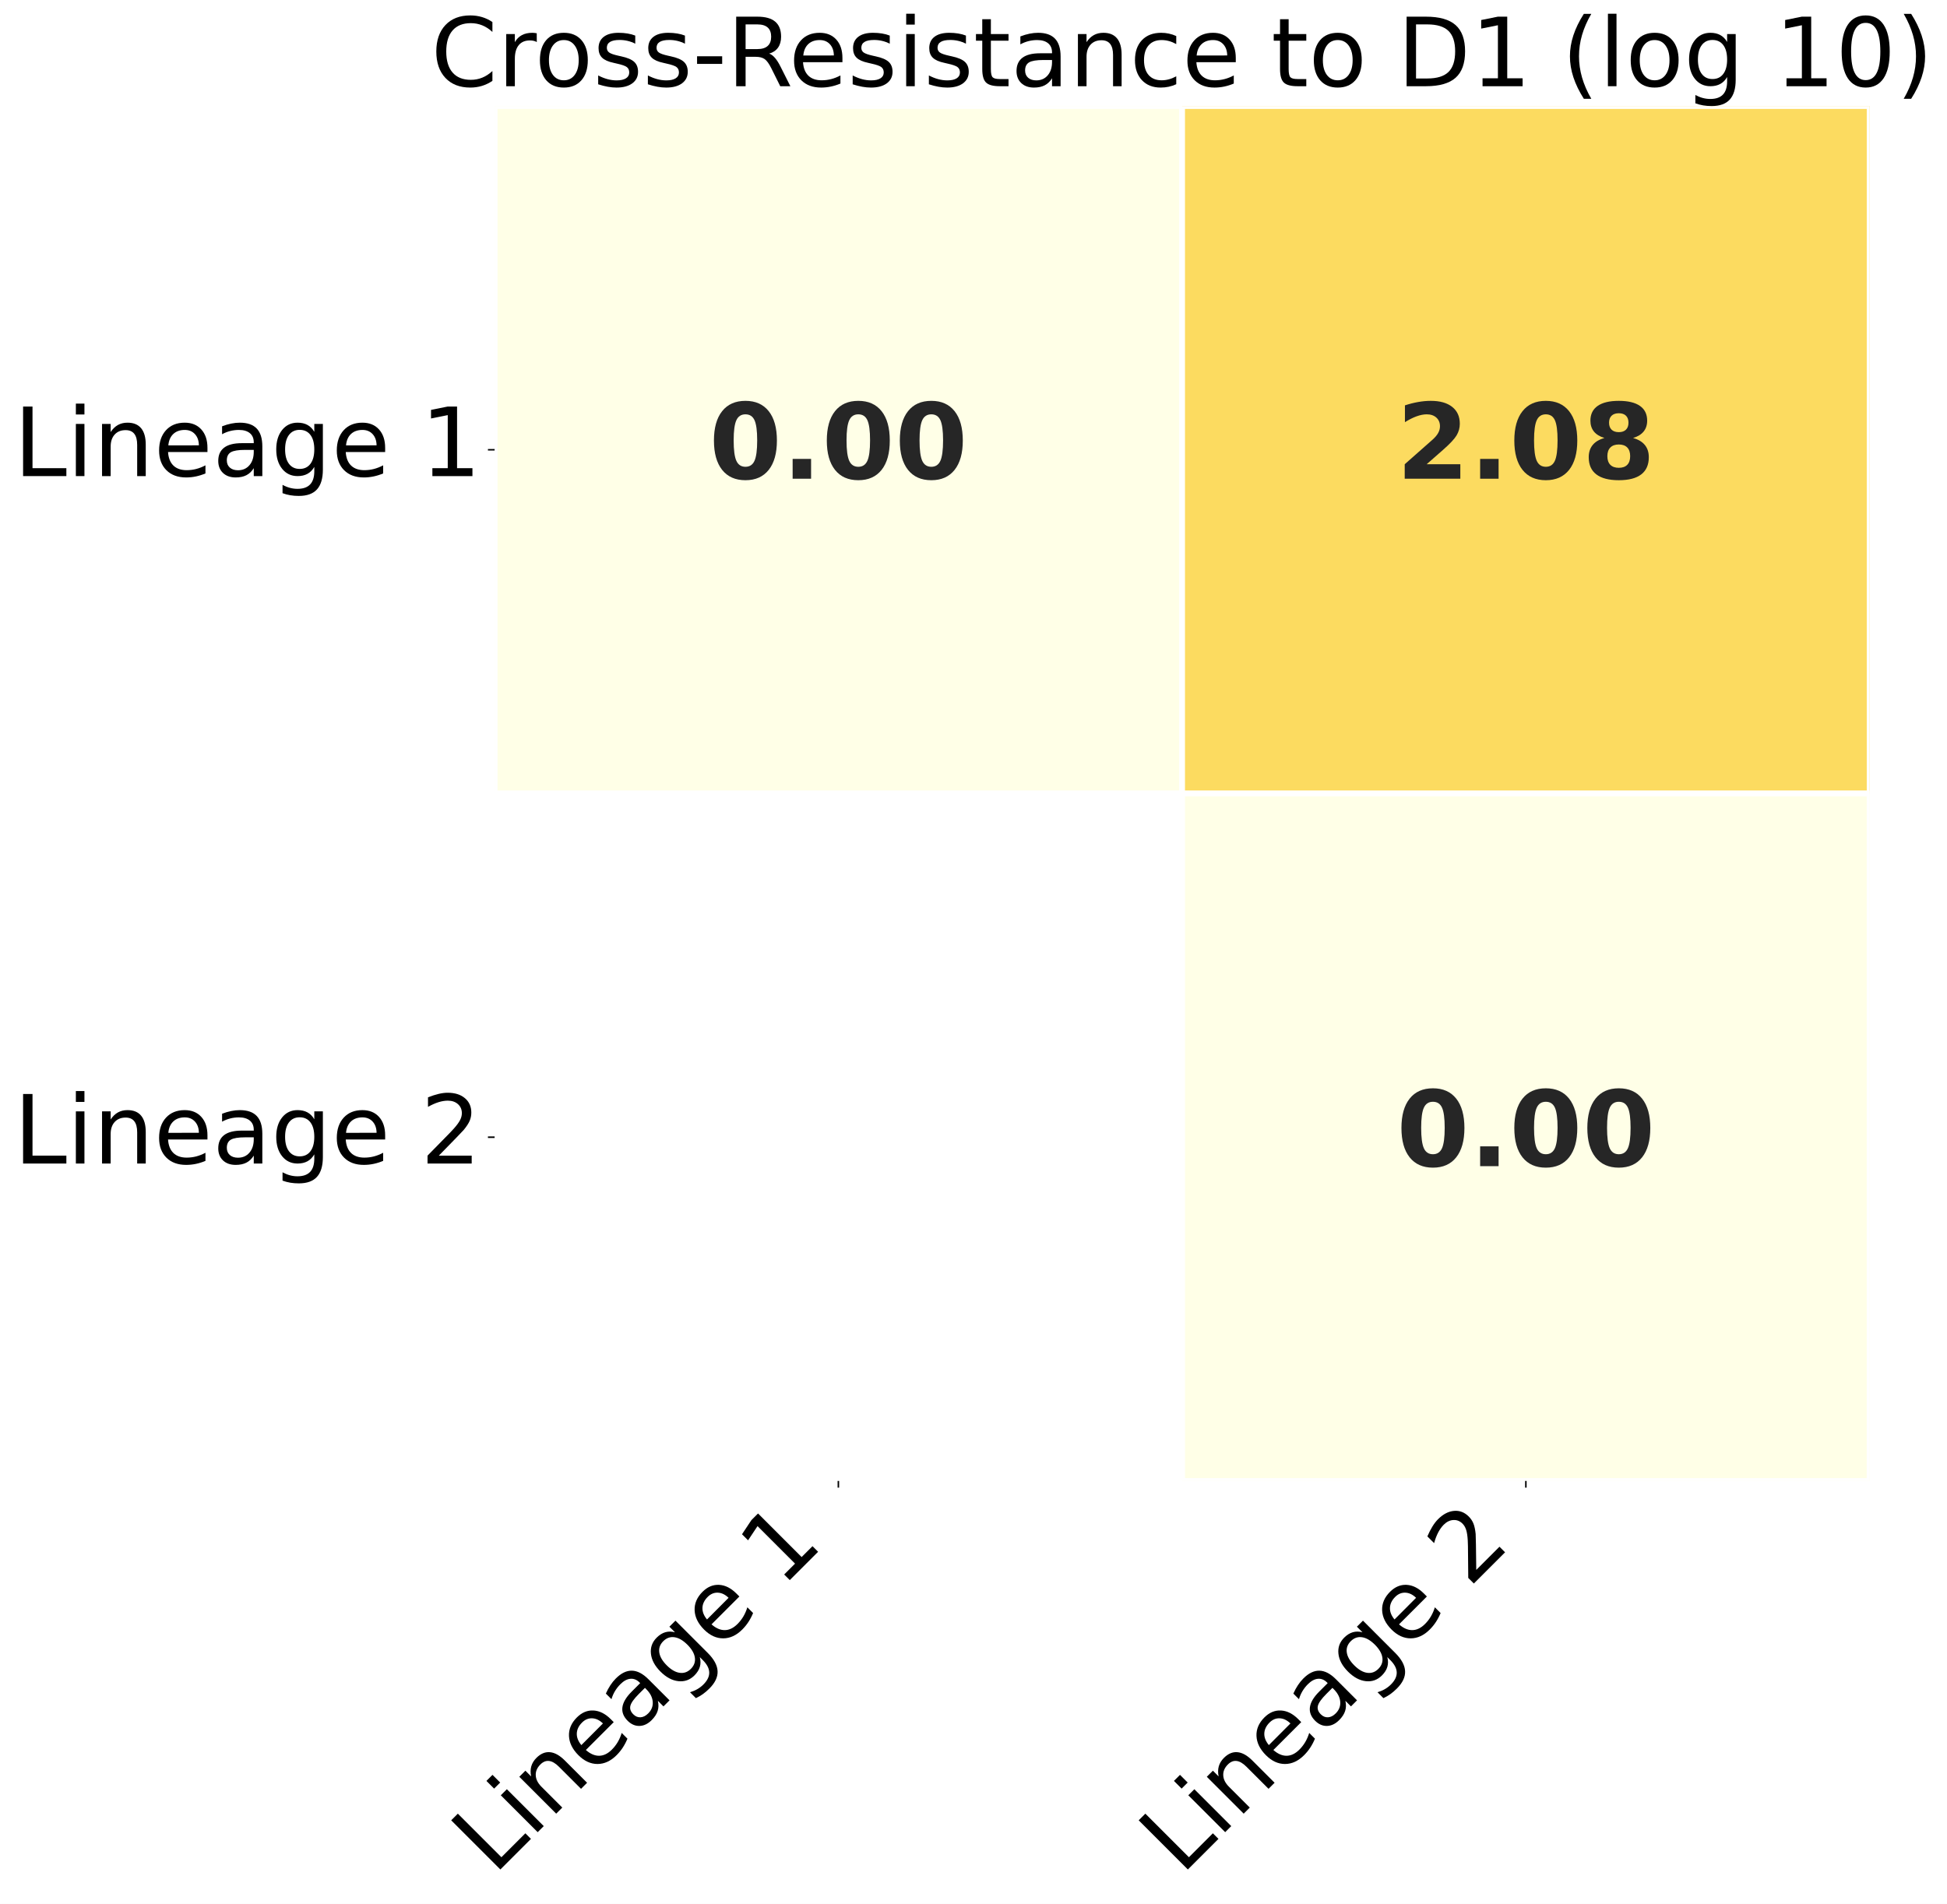
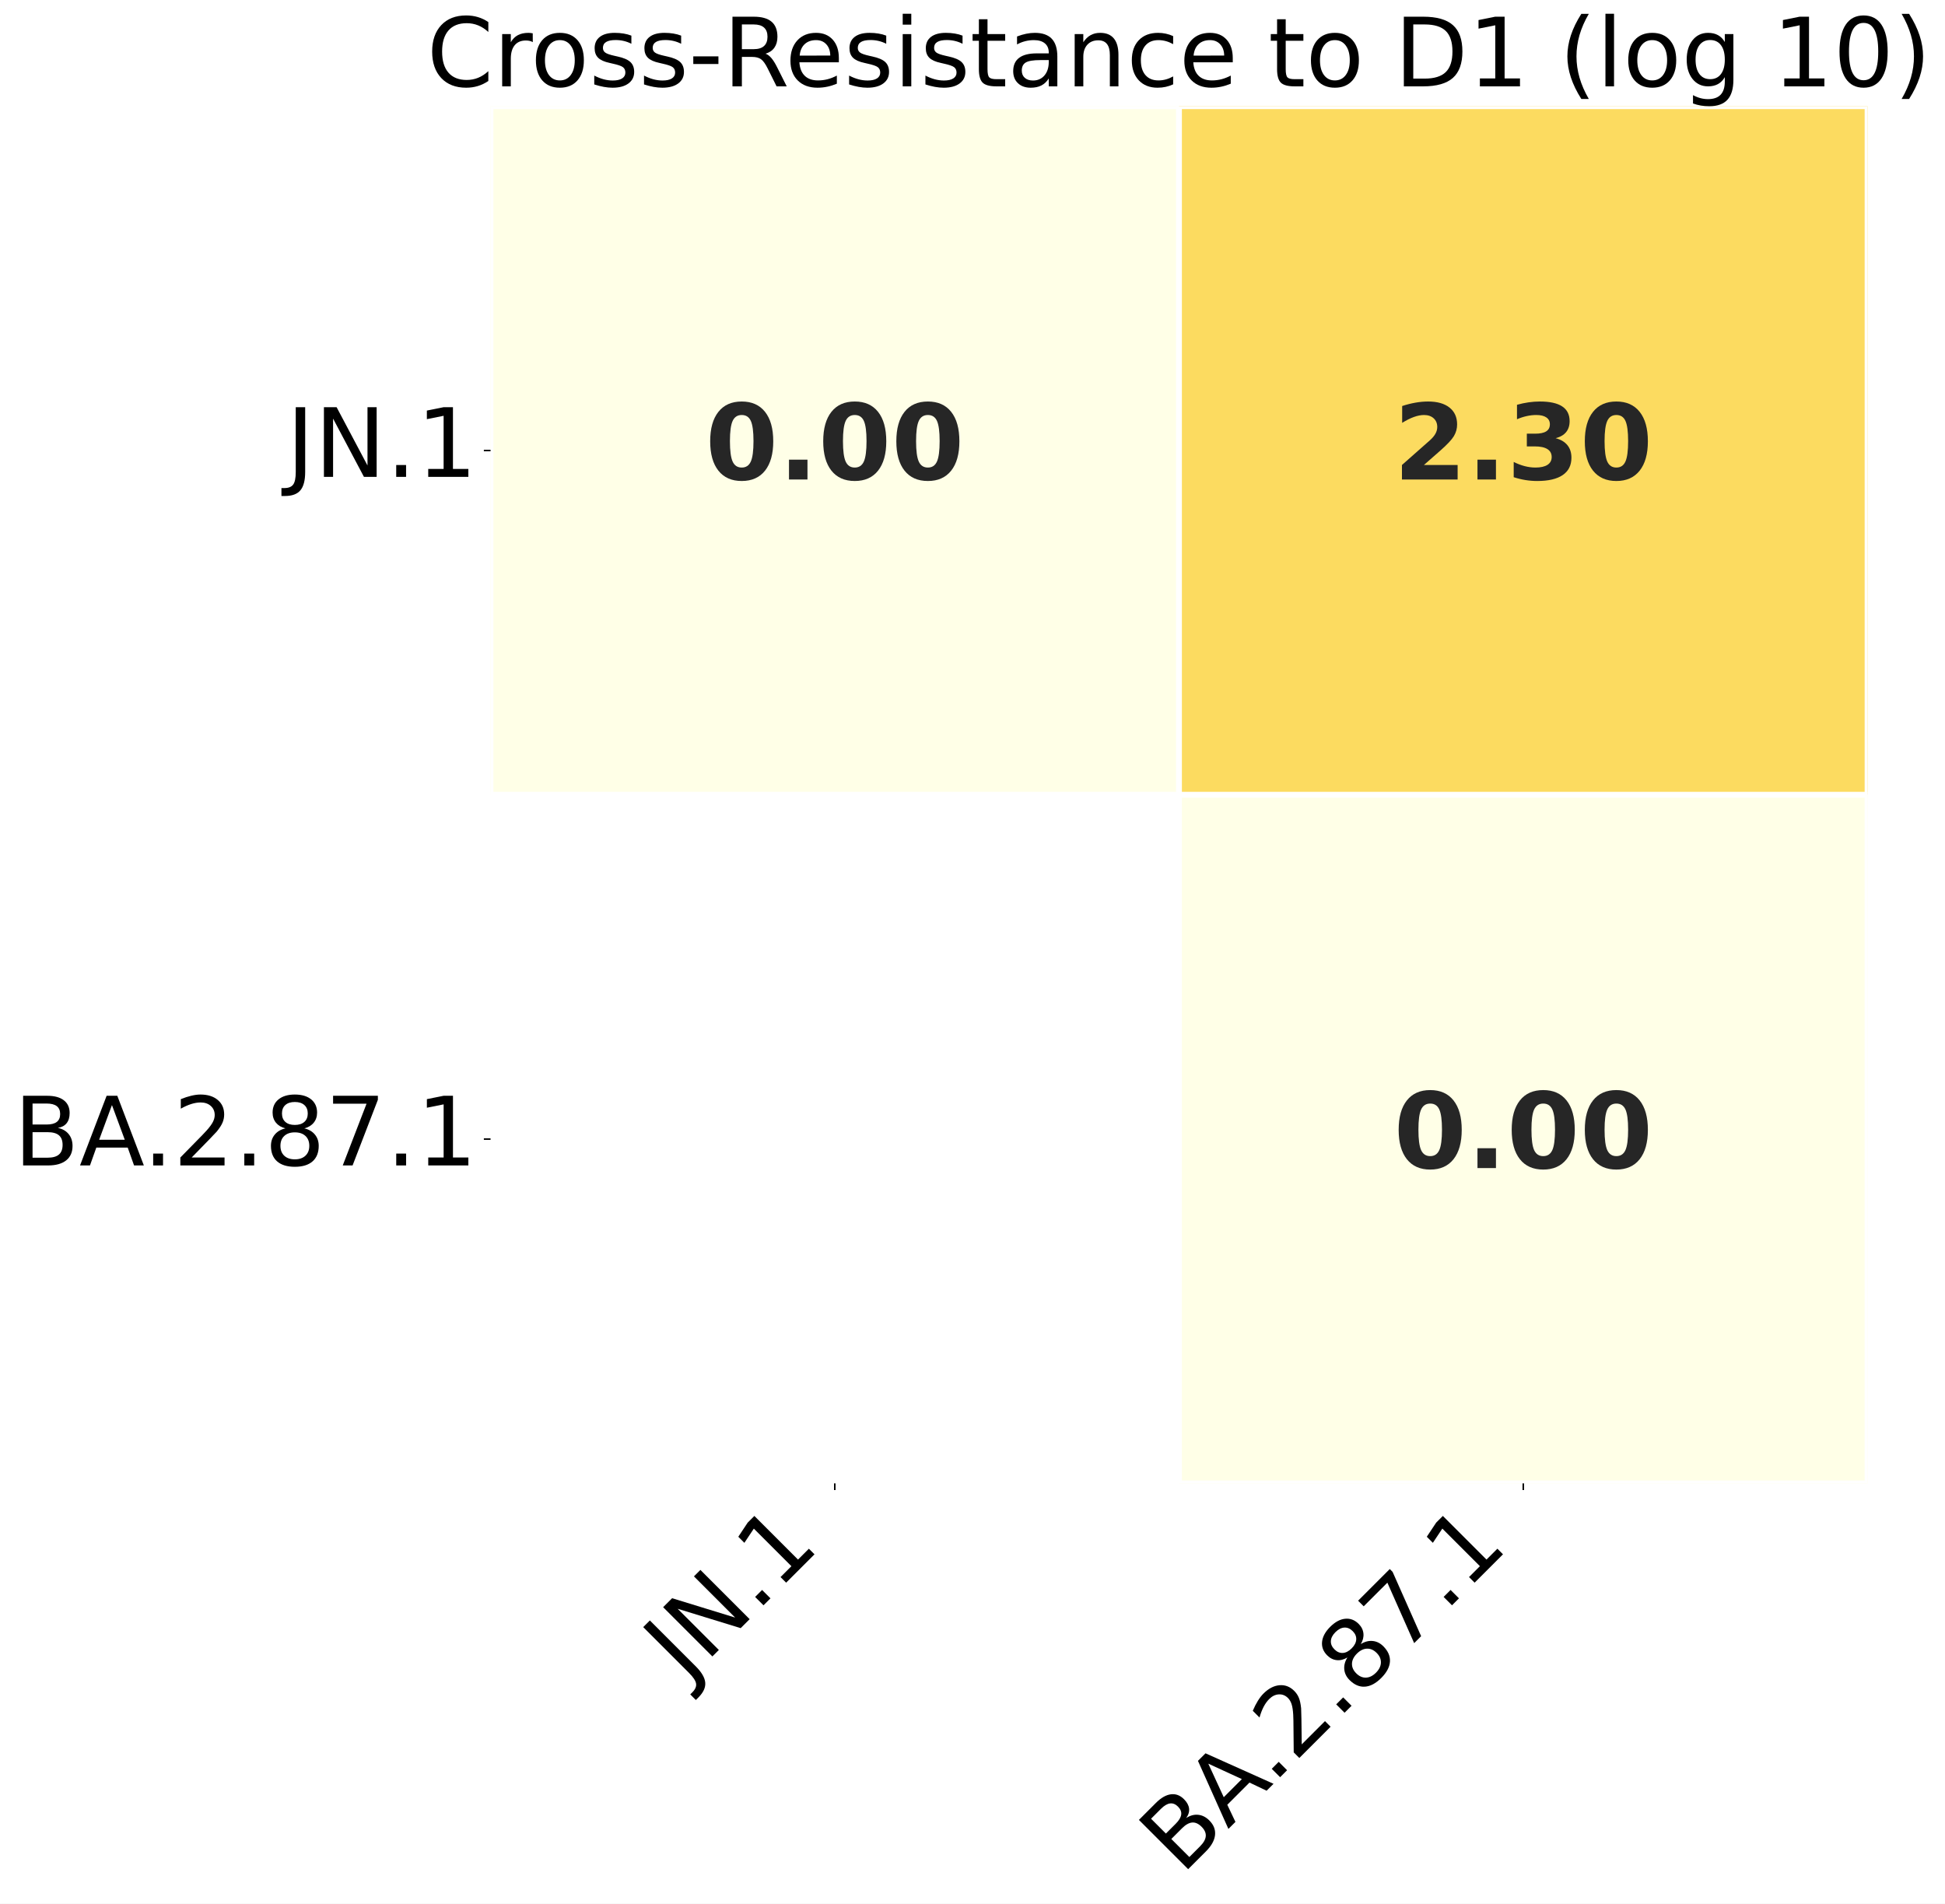
- <svg xmlns="http://www.w3.org/2000/svg" xmlns:xlink="http://www.w3.org/1999/xlink" width="1020.533pt" height="998.008pt" viewBox="0 0 1020.533 998.008" version="1.1">
+ <svg xmlns="http://www.w3.org/2000/svg" xmlns:xlink="http://www.w3.org/1999/xlink" width="1018.033pt" height="996.24pt" viewBox="0 0 1018.033 996.24" version="1.1">
  <defs>
    <style type="text/css">*{stroke-linejoin: round; stroke-linecap: butt}</style>
  </defs>
  <g id="figure_1">
    <g id="patch_1">
-       <path d="M 0 998.008  L 1020.533 998.008  L 1020.533 -0  L 0 -0  z " style="fill: #ffffff" />
+       <path d="M 0 996.24  L 1018.033 996.24  L 1018.033 -0  L 0 -0  z " style="fill: #ffffff" />
    </g>
    <g id="axes_1">
      <g id="patch_2">
-         <path d="M 259.255 776.311  L 979.975 776.311  L 979.975 55.591  L 259.255 55.591  z " style="fill: #ffffff" />
+         <path d="M 256.755 776.311  L 977.475 776.311  L 977.475 55.591  L 256.755 55.591  z " style="fill: #ffffff" />
      </g>
      <g id="QuadMesh_1">
-         <path d="M 259.255 55.591  L 619.615 55.591  L 619.615 415.951  L 259.255 415.951  L 259.255 55.591  " clip-path="url(#pa5e27a9972)" style="fill: #ffffe7; stroke: #ffffff; stroke-width: 3" />
-         <path d="M 619.615 55.591  L 979.975 55.591  L 979.975 415.951  L 619.615 415.951  L 619.615 55.591  " clip-path="url(#pa5e27a9972)" style="fill: #fcdb60; stroke: #ffffff; stroke-width: 3" />
-         <path d="M 259.255 415.951  L 619.615 415.951  L 619.615 776.311  L 259.255 776.311  L 259.255 415.951  " clip-path="url(#pa5e27a9972)" style="fill: none; stroke: #ffffff; stroke-width: 3" />
-         <path d="M 619.615 415.951  L 979.975 415.951  L 979.975 776.311  L 619.615 776.311  L 619.615 415.951  " clip-path="url(#pa5e27a9972)" style="fill: #ffffe7; stroke: #ffffff; stroke-width: 3" />
+         <path d="M 256.755 55.591  L 617.115 55.591  L 617.115 415.951  L 256.755 415.951  L 256.755 55.591  " clip-path="url(#p129c727a32)" style="fill: #ffffe7; stroke: #ffffff; stroke-width: 3" />
+         <path d="M 617.115 55.591  L 977.475 55.591  L 977.475 415.951  L 617.115 415.951  L 617.115 55.591  " clip-path="url(#p129c727a32)" style="fill: #fcdb60; stroke: #ffffff; stroke-width: 3" />
+         <path d="M 256.755 415.951  L 617.115 415.951  L 617.115 776.311  L 256.755 776.311  L 256.755 415.951  " clip-path="url(#p129c727a32)" style="fill: none; stroke: #ffffff; stroke-width: 3" />
+         <path d="M 617.115 415.951  L 977.475 415.951  L 977.475 776.311  L 617.115 776.311  L 617.115 415.951  " clip-path="url(#p129c727a32)" style="fill: #ffffe7; stroke: #ffffff; stroke-width: 3" />
      </g>
      <g id="matplotlib.axis_1">
        <g id="xtick_1">
          <g id="line2d_1">
            <defs>
-               <path id="m18efcc802f" d="M 0 0  L 0 3.5  " style="stroke: #000000; stroke-width: 0.8" />
+               <path id="m31cd0fa523" d="M 0 0  L 0 3.5  " style="stroke: #000000; stroke-width: 0.8" />
            </defs>
            <g>
-               <use xlink:href="#m18efcc802f" x="439.435" y="776.311" style="stroke: #000000; stroke-width: 0.8" />
+               <use xlink:href="#m31cd0fa523" x="436.935" y="776.311" style="stroke: #000000; stroke-width: 0.8" />
            </g>
          </g>
          <g id="text_1">
-             <g transform="translate(258.8021 983.455) rotate(-45) scale(0.5 -0.5)">
+             <g transform="translate(358.9706 880.7864) rotate(-45) scale(0.5 -0.5)">
              <defs>
-                 <path id="DejaVuSans-4c" d="M 628 4666  L 1259 4666  L 1259 531  L 3531 531  L 3531 0  L 628 0  L 628 4666  z " transform="scale(0.015625)" />
-                 <path id="DejaVuSans-69" d="M 603 3500  L 1178 3500  L 1178 0  L 603 0  L 603 3500  z M 603 4863  L 1178 4863  L 1178 4134  L 603 4134  L 603 4863  z " transform="scale(0.015625)" />
-                 <path id="DejaVuSans-6e" d="M 3513 2113  L 3513 0  L 2938 0  L 2938 2094  Q 2938 2591 2744 2837  Q 2550 3084 2163 3084  Q 1697 3084 1428 2787  Q 1159 2491 1159 1978  L 1159 0  L 581 0  L 581 3500  L 1159 3500  L 1159 2956  Q 1366 3272 1645 3428  Q 1925 3584 2291 3584  Q 2894 3584 3203 3211  Q 3513 2838 3513 2113  z " transform="scale(0.015625)" />
-                 <path id="DejaVuSans-65" d="M 3597 1894  L 3597 1613  L 953 1613  Q 991 1019 1311 708  Q 1631 397 2203 397  Q 2534 397 2845 478  Q 3156 559 3463 722  L 3463 178  Q 3153 47 2828 -22  Q 2503 -91 2169 -91  Q 1331 -91 842 396  Q 353 884 353 1716  Q 353 2575 817 3079  Q 1281 3584 2069 3584  Q 2775 3584 3186 3129  Q 3597 2675 3597 1894  z M 3022 2063  Q 3016 2534 2758 2815  Q 2500 3097 2075 3097  Q 1594 3097 1305 2825  Q 1016 2553 972 2059  L 3022 2063  z " transform="scale(0.015625)" />
-                 <path id="DejaVuSans-61" d="M 2194 1759  Q 1497 1759 1228 1600  Q 959 1441 959 1056  Q 959 750 1161 570  Q 1363 391 1709 391  Q 2188 391 2477 730  Q 2766 1069 2766 1631  L 2766 1759  L 2194 1759  z M 3341 1997  L 3341 0  L 2766 0  L 2766 531  Q 2569 213 2275 61  Q 1981 -91 1556 -91  Q 1019 -91 701 211  Q 384 513 384 1019  Q 384 1609 779 1909  Q 1175 2209 1959 2209  L 2766 2209  L 2766 2266  Q 2766 2663 2505 2880  Q 2244 3097 1772 3097  Q 1472 3097 1187 3025  Q 903 2953 641 2809  L 641 3341  Q 956 3463 1253 3523  Q 1550 3584 1831 3584  Q 2591 3584 2966 3190  Q 3341 2797 3341 1997  z " transform="scale(0.015625)" />
-                 <path id="DejaVuSans-67" d="M 2906 1791  Q 2906 2416 2648 2759  Q 2391 3103 1925 3103  Q 1463 3103 1205 2759  Q 947 2416 947 1791  Q 947 1169 1205 825  Q 1463 481 1925 481  Q 2391 481 2648 825  Q 2906 1169 2906 1791  z M 3481 434  Q 3481 -459 3084 -895  Q 2688 -1331 1869 -1331  Q 1566 -1331 1297 -1286  Q 1028 -1241 775 -1147  L 775 -588  Q 1028 -725 1275 -790  Q 1522 -856 1778 -856  Q 2344 -856 2625 -561  Q 2906 -266 2906 331  L 2906 616  Q 2728 306 2450 153  Q 2172 0 1784 0  Q 1141 0 747 490  Q 353 981 353 1791  Q 353 2603 747 3093  Q 1141 3584 1784 3584  Q 2172 3584 2450 3431  Q 2728 3278 2906 2969  L 2906 3500  L 3481 3500  L 3481 434  z " transform="scale(0.015625)" />
-                 <path id="DejaVuSans-20" transform="scale(0.015625)" />
+                 <path id="DejaVuSans-4a" d="M 628 4666  L 1259 4666  L 1259 325  Q 1259 -519 939 -900  Q 619 -1281 -91 -1281  L -331 -1281  L -331 -750  L -134 -750  Q 284 -750 456 -515  Q 628 -281 628 325  L 628 4666  z " transform="scale(0.015625)" />
+                 <path id="DejaVuSans-4e" d="M 628 4666  L 1478 4666  L 3547 763  L 3547 4666  L 4159 4666  L 4159 0  L 3309 0  L 1241 3903  L 1241 0  L 628 0  L 628 4666  z " transform="scale(0.015625)" />
+                 <path id="DejaVuSans-2e" d="M 684 794  L 1344 794  L 1344 0  L 684 0  L 684 794  z " transform="scale(0.015625)" />
                <path id="DejaVuSans-31" d="M 794 531  L 1825 531  L 1825 4091  L 703 3866  L 703 4441  L 1819 4666  L 2450 4666  L 2450 531  L 3481 531  L 3481 0  L 794 0  L 794 531  z " transform="scale(0.015625)" />
              </defs>
-               <use xlink:href="#DejaVuSans-4c" />
-               <use xlink:href="#DejaVuSans-69" x="55.713" />
-               <use xlink:href="#DejaVuSans-6e" x="83.496" />
-               <use xlink:href="#DejaVuSans-65" x="146.875" />
-               <use xlink:href="#DejaVuSans-61" x="208.398" />
-               <use xlink:href="#DejaVuSans-67" x="269.678" />
-               <use xlink:href="#DejaVuSans-65" x="333.154" />
-               <use xlink:href="#DejaVuSans-20" x="394.678" />
-               <use xlink:href="#DejaVuSans-31" x="426.465" />
+               <use xlink:href="#DejaVuSans-4a" />
+               <use xlink:href="#DejaVuSans-4e" x="29.492" />
+               <use xlink:href="#DejaVuSans-2e" x="104.297" />
+               <use xlink:href="#DejaVuSans-31" x="136.084" />
            </g>
          </g>
        </g>
        <g id="xtick_2">
          <g id="line2d_2">
            <g>
-               <use xlink:href="#m18efcc802f" x="799.795" y="776.311" style="stroke: #000000; stroke-width: 0.8" />
+               <use xlink:href="#m31cd0fa523" x="797.295" y="776.311" style="stroke: #000000; stroke-width: 0.8" />
            </g>
          </g>
          <g id="text_2">
-             <g transform="translate(619.1621 983.455) rotate(-45) scale(0.5 -0.5)">
+             <g transform="translate(618.4298 981.6872) rotate(-45) scale(0.5 -0.5)">
              <defs>
+                 <path id="DejaVuSans-42" d="M 1259 2228  L 1259 519  L 2272 519  Q 2781 519 3026 730  Q 3272 941 3272 1375  Q 3272 1813 3026 2020  Q 2781 2228 2272 2228  L 1259 2228  z M 1259 4147  L 1259 2741  L 2194 2741  Q 2656 2741 2882 2914  Q 3109 3088 3109 3444  Q 3109 3797 2882 3972  Q 2656 4147 2194 4147  L 1259 4147  z M 628 4666  L 2241 4666  Q 2963 4666 3353 4366  Q 3744 4066 3744 3513  Q 3744 3084 3544 2831  Q 3344 2578 2956 2516  Q 3422 2416 3680 2098  Q 3938 1781 3938 1306  Q 3938 681 3513 340  Q 3088 0 2303 0  L 628 0  L 628 4666  z " transform="scale(0.015625)" />
+                 <path id="DejaVuSans-41" d="M 2188 4044  L 1331 1722  L 3047 1722  L 2188 4044  z M 1831 4666  L 2547 4666  L 4325 0  L 3669 0  L 3244 1197  L 1141 1197  L 716 0  L 50 0  L 1831 4666  z " transform="scale(0.015625)" />
                <path id="DejaVuSans-32" d="M 1228 531  L 3431 531  L 3431 0  L 469 0  L 469 531  Q 828 903 1448 1529  Q 2069 2156 2228 2338  Q 2531 2678 2651 2914  Q 2772 3150 2772 3378  Q 2772 3750 2511 3984  Q 2250 4219 1831 4219  Q 1534 4219 1204 4116  Q 875 4013 500 3803  L 500 4441  Q 881 4594 1212 4672  Q 1544 4750 1819 4750  Q 2544 4750 2975 4387  Q 3406 4025 3406 3419  Q 3406 3131 3298 2873  Q 3191 2616 2906 2266  Q 2828 2175 2409 1742  Q 1991 1309 1228 531  z " transform="scale(0.015625)" />
+                 <path id="DejaVuSans-38" d="M 2034 2216  Q 1584 2216 1326 1975  Q 1069 1734 1069 1313  Q 1069 891 1326 650  Q 1584 409 2034 409  Q 2484 409 2743 651  Q 3003 894 3003 1313  Q 3003 1734 2745 1975  Q 2488 2216 2034 2216  z M 1403 2484  Q 997 2584 770 2862  Q 544 3141 544 3541  Q 544 4100 942 4425  Q 1341 4750 2034 4750  Q 2731 4750 3128 4425  Q 3525 4100 3525 3541  Q 3525 3141 3298 2862  Q 3072 2584 2669 2484  Q 3125 2378 3379 2068  Q 3634 1759 3634 1313  Q 3634 634 3220 271  Q 2806 -91 2034 -91  Q 1263 -91 848 271  Q 434 634 434 1313  Q 434 1759 690 2068  Q 947 2378 1403 2484  z M 1172 3481  Q 1172 3119 1398 2916  Q 1625 2713 2034 2713  Q 2441 2713 2670 2916  Q 2900 3119 2900 3481  Q 2900 3844 2670 4047  Q 2441 4250 2034 4250  Q 1625 4250 1398 4047  Q 1172 3844 1172 3481  z " transform="scale(0.015625)" />
+                 <path id="DejaVuSans-37" d="M 525 4666  L 3525 4666  L 3525 4397  L 1831 0  L 1172 0  L 2766 4134  L 525 4134  L 525 4666  z " transform="scale(0.015625)" />
              </defs>
-               <use xlink:href="#DejaVuSans-4c" />
-               <use xlink:href="#DejaVuSans-69" x="55.713" />
-               <use xlink:href="#DejaVuSans-6e" x="83.496" />
-               <use xlink:href="#DejaVuSans-65" x="146.875" />
-               <use xlink:href="#DejaVuSans-61" x="208.398" />
-               <use xlink:href="#DejaVuSans-67" x="269.678" />
-               <use xlink:href="#DejaVuSans-65" x="333.154" />
-               <use xlink:href="#DejaVuSans-20" x="394.678" />
-               <use xlink:href="#DejaVuSans-32" x="426.465" />
+               <use xlink:href="#DejaVuSans-42" />
+               <use xlink:href="#DejaVuSans-41" x="68.604" />
+               <use xlink:href="#DejaVuSans-2e" x="135.262" />
+               <use xlink:href="#DejaVuSans-32" x="167.049" />
+               <use xlink:href="#DejaVuSans-2e" x="230.672" />
+               <use xlink:href="#DejaVuSans-38" x="262.459" />
+               <use xlink:href="#DejaVuSans-37" x="326.082" />
+               <use xlink:href="#DejaVuSans-2e" x="389.705" />
+               <use xlink:href="#DejaVuSans-31" x="421.492" />
            </g>
          </g>
        </g>
      </g>
      <g id="matplotlib.axis_2">
        <g id="ytick_1">
          <g id="line2d_3">
            <defs>
-               <path id="mc2c77b8e05" d="M 0 0  L -3.5 0  " style="stroke: #000000; stroke-width: 0.8" />
+               <path id="m2a3f142857" d="M 0 0  L -3.5 0  " style="stroke: #000000; stroke-width: 0.8" />
            </defs>
            <g>
-               <use xlink:href="#mc2c77b8e05" x="259.255" y="235.771" style="stroke: #000000; stroke-width: 0.8" />
+               <use xlink:href="#m2a3f142857" x="256.755" y="235.771" style="stroke: #000000; stroke-width: 0.8" />
            </g>
          </g>
          <g id="text_3">
-             <g transform="translate(7.2 249.5675) scale(0.5 -0.5)">
-               <use xlink:href="#DejaVuSans-4c" />
-               <use xlink:href="#DejaVuSans-69" x="55.713" />
-               <use xlink:href="#DejaVuSans-6e" x="83.496" />
-               <use xlink:href="#DejaVuSans-65" x="146.875" />
-               <use xlink:href="#DejaVuSans-61" x="208.398" />
-               <use xlink:href="#DejaVuSans-67" x="269.678" />
-               <use xlink:href="#DejaVuSans-65" x="333.154" />
-               <use xlink:href="#DejaVuSans-20" x="394.678" />
-               <use xlink:href="#DejaVuSans-31" x="426.465" />
+             <g transform="translate(149.8953 249.5675) scale(0.5 -0.5)">
+               <use xlink:href="#DejaVuSans-4a" />
+               <use xlink:href="#DejaVuSans-4e" x="29.492" />
+               <use xlink:href="#DejaVuSans-2e" x="104.297" />
+               <use xlink:href="#DejaVuSans-31" x="136.084" />
            </g>
          </g>
        </g>
        <g id="ytick_2">
          <g id="line2d_4">
            <g>
-               <use xlink:href="#mc2c77b8e05" x="259.255" y="596.131" style="stroke: #000000; stroke-width: 0.8" />
+               <use xlink:href="#m2a3f142857" x="256.755" y="596.131" style="stroke: #000000; stroke-width: 0.8" />
            </g>
          </g>
          <g id="text_4">
            <g transform="translate(7.2 609.9275) scale(0.5 -0.5)">
-               <use xlink:href="#DejaVuSans-4c" />
-               <use xlink:href="#DejaVuSans-69" x="55.713" />
-               <use xlink:href="#DejaVuSans-6e" x="83.496" />
-               <use xlink:href="#DejaVuSans-65" x="146.875" />
-               <use xlink:href="#DejaVuSans-61" x="208.398" />
-               <use xlink:href="#DejaVuSans-67" x="269.678" />
-               <use xlink:href="#DejaVuSans-65" x="333.154" />
-               <use xlink:href="#DejaVuSans-20" x="394.678" />
-               <use xlink:href="#DejaVuSans-32" x="426.465" />
+               <use xlink:href="#DejaVuSans-42" />
+               <use xlink:href="#DejaVuSans-41" x="68.604" />
+               <use xlink:href="#DejaVuSans-2e" x="135.262" />
+               <use xlink:href="#DejaVuSans-32" x="167.049" />
+               <use xlink:href="#DejaVuSans-2e" x="230.672" />
+               <use xlink:href="#DejaVuSans-38" x="262.459" />
+               <use xlink:href="#DejaVuSans-37" x="326.082" />
+               <use xlink:href="#DejaVuSans-2e" x="389.705" />
+               <use xlink:href="#DejaVuSans-31" x="421.492" />
            </g>
          </g>
        </g>
      </g>
      <g id="text_5">
-         <g style="fill: #262626" transform="translate(371.587 250.9472) scale(0.55 -0.55)">
+         <g style="fill: #262626" transform="translate(369.087 250.9472) scale(0.55 -0.55)">
          <defs>
            <path id="DejaVuSans-Bold-30" d="M 2944 2338  Q 2944 3213 2780 3570  Q 2616 3928 2228 3928  Q 1841 3928 1675 3570  Q 1509 3213 1509 2338  Q 1509 1453 1675 1090  Q 1841 728 2228 728  Q 2613 728 2778 1090  Q 2944 1453 2944 2338  z M 4147 2328  Q 4147 1169 3647 539  Q 3147 -91 2228 -91  Q 1306 -91 806 539  Q 306 1169 306 2328  Q 306 3491 806 4120  Q 1306 4750 2228 4750  Q 3147 4750 3647 4120  Q 4147 3491 4147 2328  z " transform="scale(0.015625)" />
            <path id="DejaVuSans-Bold-2e" d="M 653 1209  L 1778 1209  L 1778 0  L 653 0  L 653 1209  z " transform="scale(0.015625)" />
          </defs>
          <use xlink:href="#DejaVuSans-Bold-30" />
          <use xlink:href="#DejaVuSans-Bold-2e" x="69.58" />
          <use xlink:href="#DejaVuSans-Bold-30" x="107.568" />
          <use xlink:href="#DejaVuSans-Bold-30" x="177.148" />
        </g>
      </g>
      <g id="text_6">
-         <g style="fill: #262626" transform="translate(731.947 250.9472) scale(0.55 -0.55)">
+         <g style="fill: #262626" transform="translate(729.447 250.9472) scale(0.55 -0.55)">
          <defs>
            <path id="DejaVuSans-Bold-32" d="M 1844 884  L 3897 884  L 3897 0  L 506 0  L 506 884  L 2209 2388  Q 2438 2594 2547 2791  Q 2656 2988 2656 3200  Q 2656 3528 2436 3728  Q 2216 3928 1850 3928  Q 1569 3928 1234 3808  Q 900 3688 519 3450  L 519 4475  Q 925 4609 1322 4679  Q 1719 4750 2100 4750  Q 2938 4750 3402 4381  Q 3866 4013 3866 3353  Q 3866 2972 3669 2642  Q 3472 2313 2841 1759  L 1844 884  z " transform="scale(0.015625)" />
-             <path id="DejaVuSans-Bold-38" d="M 2228 2088  Q 1891 2088 1709 1903  Q 1528 1719 1528 1375  Q 1528 1031 1709 848  Q 1891 666 2228 666  Q 2563 666 2741 848  Q 2919 1031 2919 1375  Q 2919 1722 2741 1905  Q 2563 2088 2228 2088  z M 1350 2484  Q 925 2613 709 2878  Q 494 3144 494 3541  Q 494 4131 934 4440  Q 1375 4750 2228 4750  Q 3075 4750 3515 4442  Q 3956 4134 3956 3541  Q 3956 3144 3739 2878  Q 3522 2613 3097 2484  Q 3572 2353 3814 2058  Q 4056 1763 4056 1313  Q 4056 619 3595 264  Q 3134 -91 2228 -91  Q 1319 -91 855 264  Q 391 619 391 1313  Q 391 1763 633 2058  Q 875 2353 1350 2484  z M 1631 3419  Q 1631 3141 1786 2991  Q 1941 2841 2228 2841  Q 2509 2841 2662 2991  Q 2816 3141 2816 3419  Q 2816 3697 2662 3845  Q 2509 3994 2228 3994  Q 1941 3994 1786 3844  Q 1631 3694 1631 3419  z " transform="scale(0.015625)" />
+             <path id="DejaVuSans-Bold-33" d="M 2981 2516  Q 3453 2394 3698 2092  Q 3944 1791 3944 1325  Q 3944 631 3412 270  Q 2881 -91 1863 -91  Q 1503 -91 1142 -33  Q 781 25 428 141  L 428 1069  Q 766 900 1098 814  Q 1431 728 1753 728  Q 2231 728 2486 893  Q 2741 1059 2741 1369  Q 2741 1688 2480 1852  Q 2219 2016 1709 2016  L 1228 2016  L 1228 2791  L 1734 2791  Q 2188 2791 2409 2933  Q 2631 3075 2631 3366  Q 2631 3634 2415 3781  Q 2200 3928 1806 3928  Q 1516 3928 1219 3862  Q 922 3797 628 3669  L 628 4550  Q 984 4650 1334 4700  Q 1684 4750 2022 4750  Q 2931 4750 3382 4451  Q 3834 4153 3834 3553  Q 3834 3144 3618 2883  Q 3403 2622 2981 2516  z " transform="scale(0.015625)" />
          </defs>
          <use xlink:href="#DejaVuSans-Bold-32" />
          <use xlink:href="#DejaVuSans-Bold-2e" x="69.58" />
-           <use xlink:href="#DejaVuSans-Bold-30" x="107.568" />
-           <use xlink:href="#DejaVuSans-Bold-38" x="177.148" />
+           <use xlink:href="#DejaVuSans-Bold-33" x="107.568" />
+           <use xlink:href="#DejaVuSans-Bold-30" x="177.148" />
        </g>
      </g>
      <g id="text_7">
-         <g style="fill: #262626" transform="translate(731.947 611.3072) scale(0.55 -0.55)">
+         <g style="fill: #262626" transform="translate(729.447 611.3072) scale(0.55 -0.55)">
          <use xlink:href="#DejaVuSans-Bold-30" />
          <use xlink:href="#DejaVuSans-Bold-2e" x="69.58" />
          <use xlink:href="#DejaVuSans-Bold-30" x="107.568" />
          <use xlink:href="#DejaVuSans-Bold-30" x="177.148" />
        </g>
      </g>
      <g id="text_8">
-         <g transform="translate(225.8959 45.19219) scale(0.5 -0.5)">
+         <g transform="translate(223.3959 45.19219) scale(0.5 -0.5)">
          <defs>
            <path id="DejaVuSans-43" d="M 4122 4306  L 4122 3641  Q 3803 3938 3442 4084  Q 3081 4231 2675 4231  Q 1875 4231 1450 3742  Q 1025 3253 1025 2328  Q 1025 1406 1450 917  Q 1875 428 2675 428  Q 3081 428 3442 575  Q 3803 722 4122 1019  L 4122 359  Q 3791 134 3420 21  Q 3050 -91 2638 -91  Q 1578 -91 968 557  Q 359 1206 359 2328  Q 359 3453 968 4101  Q 1578 4750 2638 4750  Q 3056 4750 3426 4639  Q 3797 4528 4122 4306  z " transform="scale(0.015625)" />
            <path id="DejaVuSans-72" d="M 2631 2963  Q 2534 3019 2420 3045  Q 2306 3072 2169 3072  Q 1681 3072 1420 2755  Q 1159 2438 1159 1844  L 1159 0  L 581 0  L 581 3500  L 1159 3500  L 1159 2956  Q 1341 3275 1631 3429  Q 1922 3584 2338 3584  Q 2397 3584 2469 3576  Q 2541 3569 2628 3553  L 2631 2963  z " transform="scale(0.015625)" />
            <path id="DejaVuSans-6f" d="M 1959 3097  Q 1497 3097 1228 2736  Q 959 2375 959 1747  Q 959 1119 1226 758  Q 1494 397 1959 397  Q 2419 397 2687 759  Q 2956 1122 2956 1747  Q 2956 2369 2687 2733  Q 2419 3097 1959 3097  z M 1959 3584  Q 2709 3584 3137 3096  Q 3566 2609 3566 1747  Q 3566 888 3137 398  Q 2709 -91 1959 -91  Q 1206 -91 779 398  Q 353 888 353 1747  Q 353 2609 779 3096  Q 1206 3584 1959 3584  z " transform="scale(0.015625)" />
            <path id="DejaVuSans-73" d="M 2834 3397  L 2834 2853  Q 2591 2978 2328 3040  Q 2066 3103 1784 3103  Q 1356 3103 1142 2972  Q 928 2841 928 2578  Q 928 2378 1081 2264  Q 1234 2150 1697 2047  L 1894 2003  Q 2506 1872 2764 1633  Q 3022 1394 3022 966  Q 3022 478 2636 193  Q 2250 -91 1575 -91  Q 1294 -91 989 -36  Q 684 19 347 128  L 347 722  Q 666 556 975 473  Q 1284 391 1588 391  Q 1994 391 2212 530  Q 2431 669 2431 922  Q 2431 1156 2273 1281  Q 2116 1406 1581 1522  L 1381 1569  Q 847 1681 609 1914  Q 372 2147 372 2553  Q 372 3047 722 3315  Q 1072 3584 1716 3584  Q 2034 3584 2315 3537  Q 2597 3491 2834 3397  z " transform="scale(0.015625)" />
            <path id="DejaVuSans-2d" d="M 313 2009  L 1997 2009  L 1997 1497  L 313 1497  L 313 2009  z " transform="scale(0.015625)" />
            <path id="DejaVuSans-52" d="M 2841 2188  Q 3044 2119 3236 1894  Q 3428 1669 3622 1275  L 4263 0  L 3584 0  L 2988 1197  Q 2756 1666 2539 1819  Q 2322 1972 1947 1972  L 1259 1972  L 1259 0  L 628 0  L 628 4666  L 2053 4666  Q 2853 4666 3247 4331  Q 3641 3997 3641 3322  Q 3641 2881 3436 2590  Q 3231 2300 2841 2188  z M 1259 4147  L 1259 2491  L 2053 2491  Q 2509 2491 2742 2702  Q 2975 2913 2975 3322  Q 2975 3731 2742 3939  Q 2509 4147 2053 4147  L 1259 4147  z " transform="scale(0.015625)" />
+             <path id="DejaVuSans-65" d="M 3597 1894  L 3597 1613  L 953 1613  Q 991 1019 1311 708  Q 1631 397 2203 397  Q 2534 397 2845 478  Q 3156 559 3463 722  L 3463 178  Q 3153 47 2828 -22  Q 2503 -91 2169 -91  Q 1331 -91 842 396  Q 353 884 353 1716  Q 353 2575 817 3079  Q 1281 3584 2069 3584  Q 2775 3584 3186 3129  Q 3597 2675 3597 1894  z M 3022 2063  Q 3016 2534 2758 2815  Q 2500 3097 2075 3097  Q 1594 3097 1305 2825  Q 1016 2553 972 2059  L 3022 2063  z " transform="scale(0.015625)" />
+             <path id="DejaVuSans-69" d="M 603 3500  L 1178 3500  L 1178 0  L 603 0  L 603 3500  z M 603 4863  L 1178 4863  L 1178 4134  L 603 4134  L 603 4863  z " transform="scale(0.015625)" />
            <path id="DejaVuSans-74" d="M 1172 4494  L 1172 3500  L 2356 3500  L 2356 3053  L 1172 3053  L 1172 1153  Q 1172 725 1289 603  Q 1406 481 1766 481  L 2356 481  L 2356 0  L 1766 0  Q 1100 0 847 248  Q 594 497 594 1153  L 594 3053  L 172 3053  L 172 3500  L 594 3500  L 594 4494  L 1172 4494  z " transform="scale(0.015625)" />
+             <path id="DejaVuSans-61" d="M 2194 1759  Q 1497 1759 1228 1600  Q 959 1441 959 1056  Q 959 750 1161 570  Q 1363 391 1709 391  Q 2188 391 2477 730  Q 2766 1069 2766 1631  L 2766 1759  L 2194 1759  z M 3341 1997  L 3341 0  L 2766 0  L 2766 531  Q 2569 213 2275 61  Q 1981 -91 1556 -91  Q 1019 -91 701 211  Q 384 513 384 1019  Q 384 1609 779 1909  Q 1175 2209 1959 2209  L 2766 2209  L 2766 2266  Q 2766 2663 2505 2880  Q 2244 3097 1772 3097  Q 1472 3097 1187 3025  Q 903 2953 641 2809  L 641 3341  Q 956 3463 1253 3523  Q 1550 3584 1831 3584  Q 2591 3584 2966 3190  Q 3341 2797 3341 1997  z " transform="scale(0.015625)" />
+             <path id="DejaVuSans-6e" d="M 3513 2113  L 3513 0  L 2938 0  L 2938 2094  Q 2938 2591 2744 2837  Q 2550 3084 2163 3084  Q 1697 3084 1428 2787  Q 1159 2491 1159 1978  L 1159 0  L 581 0  L 581 3500  L 1159 3500  L 1159 2956  Q 1366 3272 1645 3428  Q 1925 3584 2291 3584  Q 2894 3584 3203 3211  Q 3513 2838 3513 2113  z " transform="scale(0.015625)" />
            <path id="DejaVuSans-63" d="M 3122 3366  L 3122 2828  Q 2878 2963 2633 3030  Q 2388 3097 2138 3097  Q 1578 3097 1268 2742  Q 959 2388 959 1747  Q 959 1106 1268 751  Q 1578 397 2138 397  Q 2388 397 2633 464  Q 2878 531 3122 666  L 3122 134  Q 2881 22 2623 -34  Q 2366 -91 2075 -91  Q 1284 -91 818 406  Q 353 903 353 1747  Q 353 2603 823 3093  Q 1294 3584 2113 3584  Q 2378 3584 2631 3529  Q 2884 3475 3122 3366  z " transform="scale(0.015625)" />
+             <path id="DejaVuSans-20" transform="scale(0.015625)" />
            <path id="DejaVuSans-44" d="M 1259 4147  L 1259 519  L 2022 519  Q 2988 519 3436 956  Q 3884 1394 3884 2338  Q 3884 3275 3436 3711  Q 2988 4147 2022 4147  L 1259 4147  z M 628 4666  L 1925 4666  Q 3281 4666 3915 4102  Q 4550 3538 4550 2338  Q 4550 1131 3912 565  Q 3275 0 1925 0  L 628 0  L 628 4666  z " transform="scale(0.015625)" />
            <path id="DejaVuSans-28" d="M 1984 4856  Q 1566 4138 1362 3434  Q 1159 2731 1159 2009  Q 1159 1288 1364 580  Q 1569 -128 1984 -844  L 1484 -844  Q 1016 -109 783 600  Q 550 1309 550 2009  Q 550 2706 781 3412  Q 1013 4119 1484 4856  L 1984 4856  z " transform="scale(0.015625)" />
            <path id="DejaVuSans-6c" d="M 603 4863  L 1178 4863  L 1178 0  L 603 0  L 603 4863  z " transform="scale(0.015625)" />
+             <path id="DejaVuSans-67" d="M 2906 1791  Q 2906 2416 2648 2759  Q 2391 3103 1925 3103  Q 1463 3103 1205 2759  Q 947 2416 947 1791  Q 947 1169 1205 825  Q 1463 481 1925 481  Q 2391 481 2648 825  Q 2906 1169 2906 1791  z M 3481 434  Q 3481 -459 3084 -895  Q 2688 -1331 1869 -1331  Q 1566 -1331 1297 -1286  Q 1028 -1241 775 -1147  L 775 -588  Q 1028 -725 1275 -790  Q 1522 -856 1778 -856  Q 2344 -856 2625 -561  Q 2906 -266 2906 331  L 2906 616  Q 2728 306 2450 153  Q 2172 0 1784 0  Q 1141 0 747 490  Q 353 981 353 1791  Q 353 2603 747 3093  Q 1141 3584 1784 3584  Q 2172 3584 2450 3431  Q 2728 3278 2906 2969  L 2906 3500  L 3481 3500  L 3481 434  z " transform="scale(0.015625)" />
            <path id="DejaVuSans-30" d="M 2034 4250  Q 1547 4250 1301 3770  Q 1056 3291 1056 2328  Q 1056 1369 1301 889  Q 1547 409 2034 409  Q 2525 409 2770 889  Q 3016 1369 3016 2328  Q 3016 3291 2770 3770  Q 2525 4250 2034 4250  z M 2034 4750  Q 2819 4750 3233 4129  Q 3647 3509 3647 2328  Q 3647 1150 3233 529  Q 2819 -91 2034 -91  Q 1250 -91 836 529  Q 422 1150 422 2328  Q 422 3509 836 4129  Q 1250 4750 2034 4750  z " transform="scale(0.015625)" />
            <path id="DejaVuSans-29" d="M 513 4856  L 1013 4856  Q 1481 4119 1714 3412  Q 1947 2706 1947 2009  Q 1947 1309 1714 600  Q 1481 -109 1013 -844  L 513 -844  Q 928 -128 1133 580  Q 1338 1288 1338 2009  Q 1338 2731 1133 3434  Q 928 4138 513 4856  z " transform="scale(0.015625)" />
          </defs>
          <use xlink:href="#DejaVuSans-43" />
          <use xlink:href="#DejaVuSans-72" x="69.824" />
          <use xlink:href="#DejaVuSans-6f" x="108.688" />
          <use xlink:href="#DejaVuSans-73" x="169.869" />
          <use xlink:href="#DejaVuSans-73" x="221.969" />
          <use xlink:href="#DejaVuSans-2d" x="274.068" />
          <use xlink:href="#DejaVuSans-52" x="310.152" />
          <use xlink:href="#DejaVuSans-65" x="375.135" />
          <use xlink:href="#DejaVuSans-73" x="436.658" />
          <use xlink:href="#DejaVuSans-69" x="488.758" />
          <use xlink:href="#DejaVuSans-73" x="516.541" />
          <use xlink:href="#DejaVuSans-74" x="568.641" />
          <use xlink:href="#DejaVuSans-61" x="607.85" />
          <use xlink:href="#DejaVuSans-6e" x="669.129" />
          <use xlink:href="#DejaVuSans-63" x="732.508" />
          <use xlink:href="#DejaVuSans-65" x="787.488" />
          <use xlink:href="#DejaVuSans-20" x="849.012" />
          <use xlink:href="#DejaVuSans-74" x="880.799" />
          <use xlink:href="#DejaVuSans-6f" x="920.008" />
          <use xlink:href="#DejaVuSans-20" x="981.189" />
          <use xlink:href="#DejaVuSans-44" x="1012.977" />
          <use xlink:href="#DejaVuSans-31" x="1089.979" />
          <use xlink:href="#DejaVuSans-20" x="1153.602" />
          <use xlink:href="#DejaVuSans-28" x="1185.389" />
          <use xlink:href="#DejaVuSans-6c" x="1224.402" />
          <use xlink:href="#DejaVuSans-6f" x="1252.186" />
          <use xlink:href="#DejaVuSans-67" x="1313.367" />
          <use xlink:href="#DejaVuSans-20" x="1376.844" />
          <use xlink:href="#DejaVuSans-31" x="1408.631" />
          <use xlink:href="#DejaVuSans-30" x="1472.254" />
          <use xlink:href="#DejaVuSans-29" x="1535.877" />
        </g>
      </g>
    </g>
  </g>
  <defs>
-     <clipPath id="pa5e27a9972">
-       <rect x="259.255" y="55.591" width="720.72" height="720.72" />
+     <clipPath id="p129c727a32">
+       <rect x="256.755" y="55.591" width="720.72" height="720.72" />
    </clipPath>
  </defs>
</svg>
